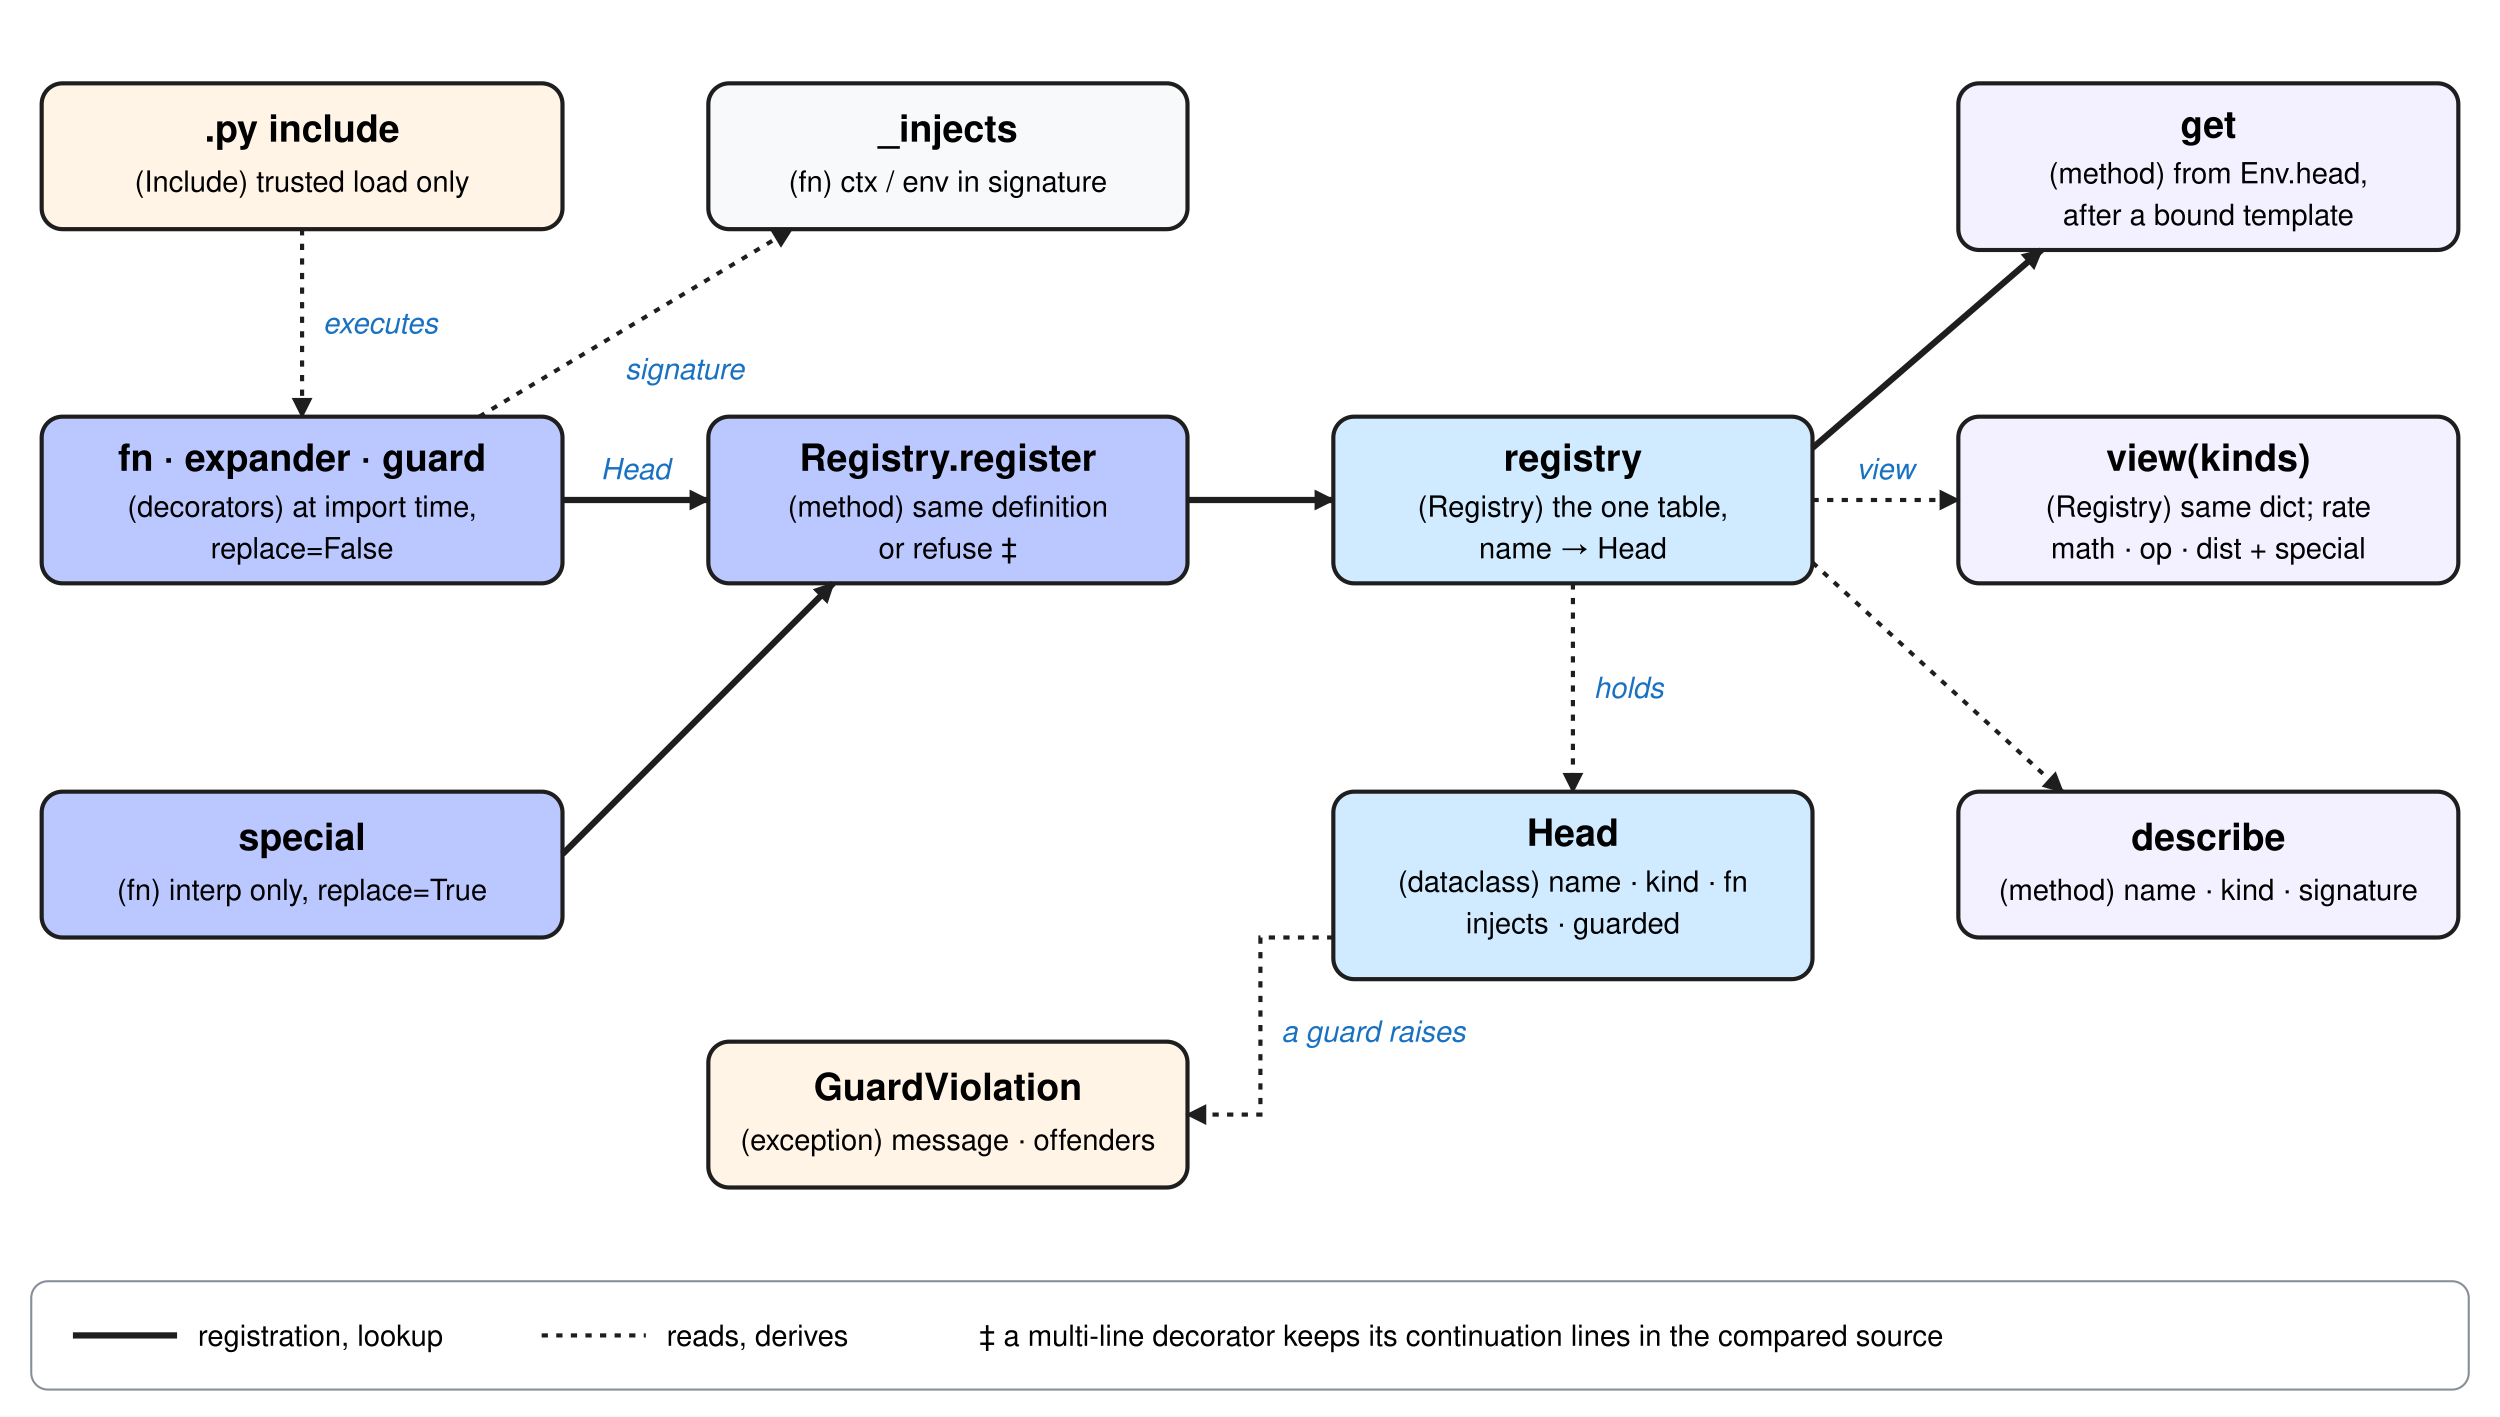
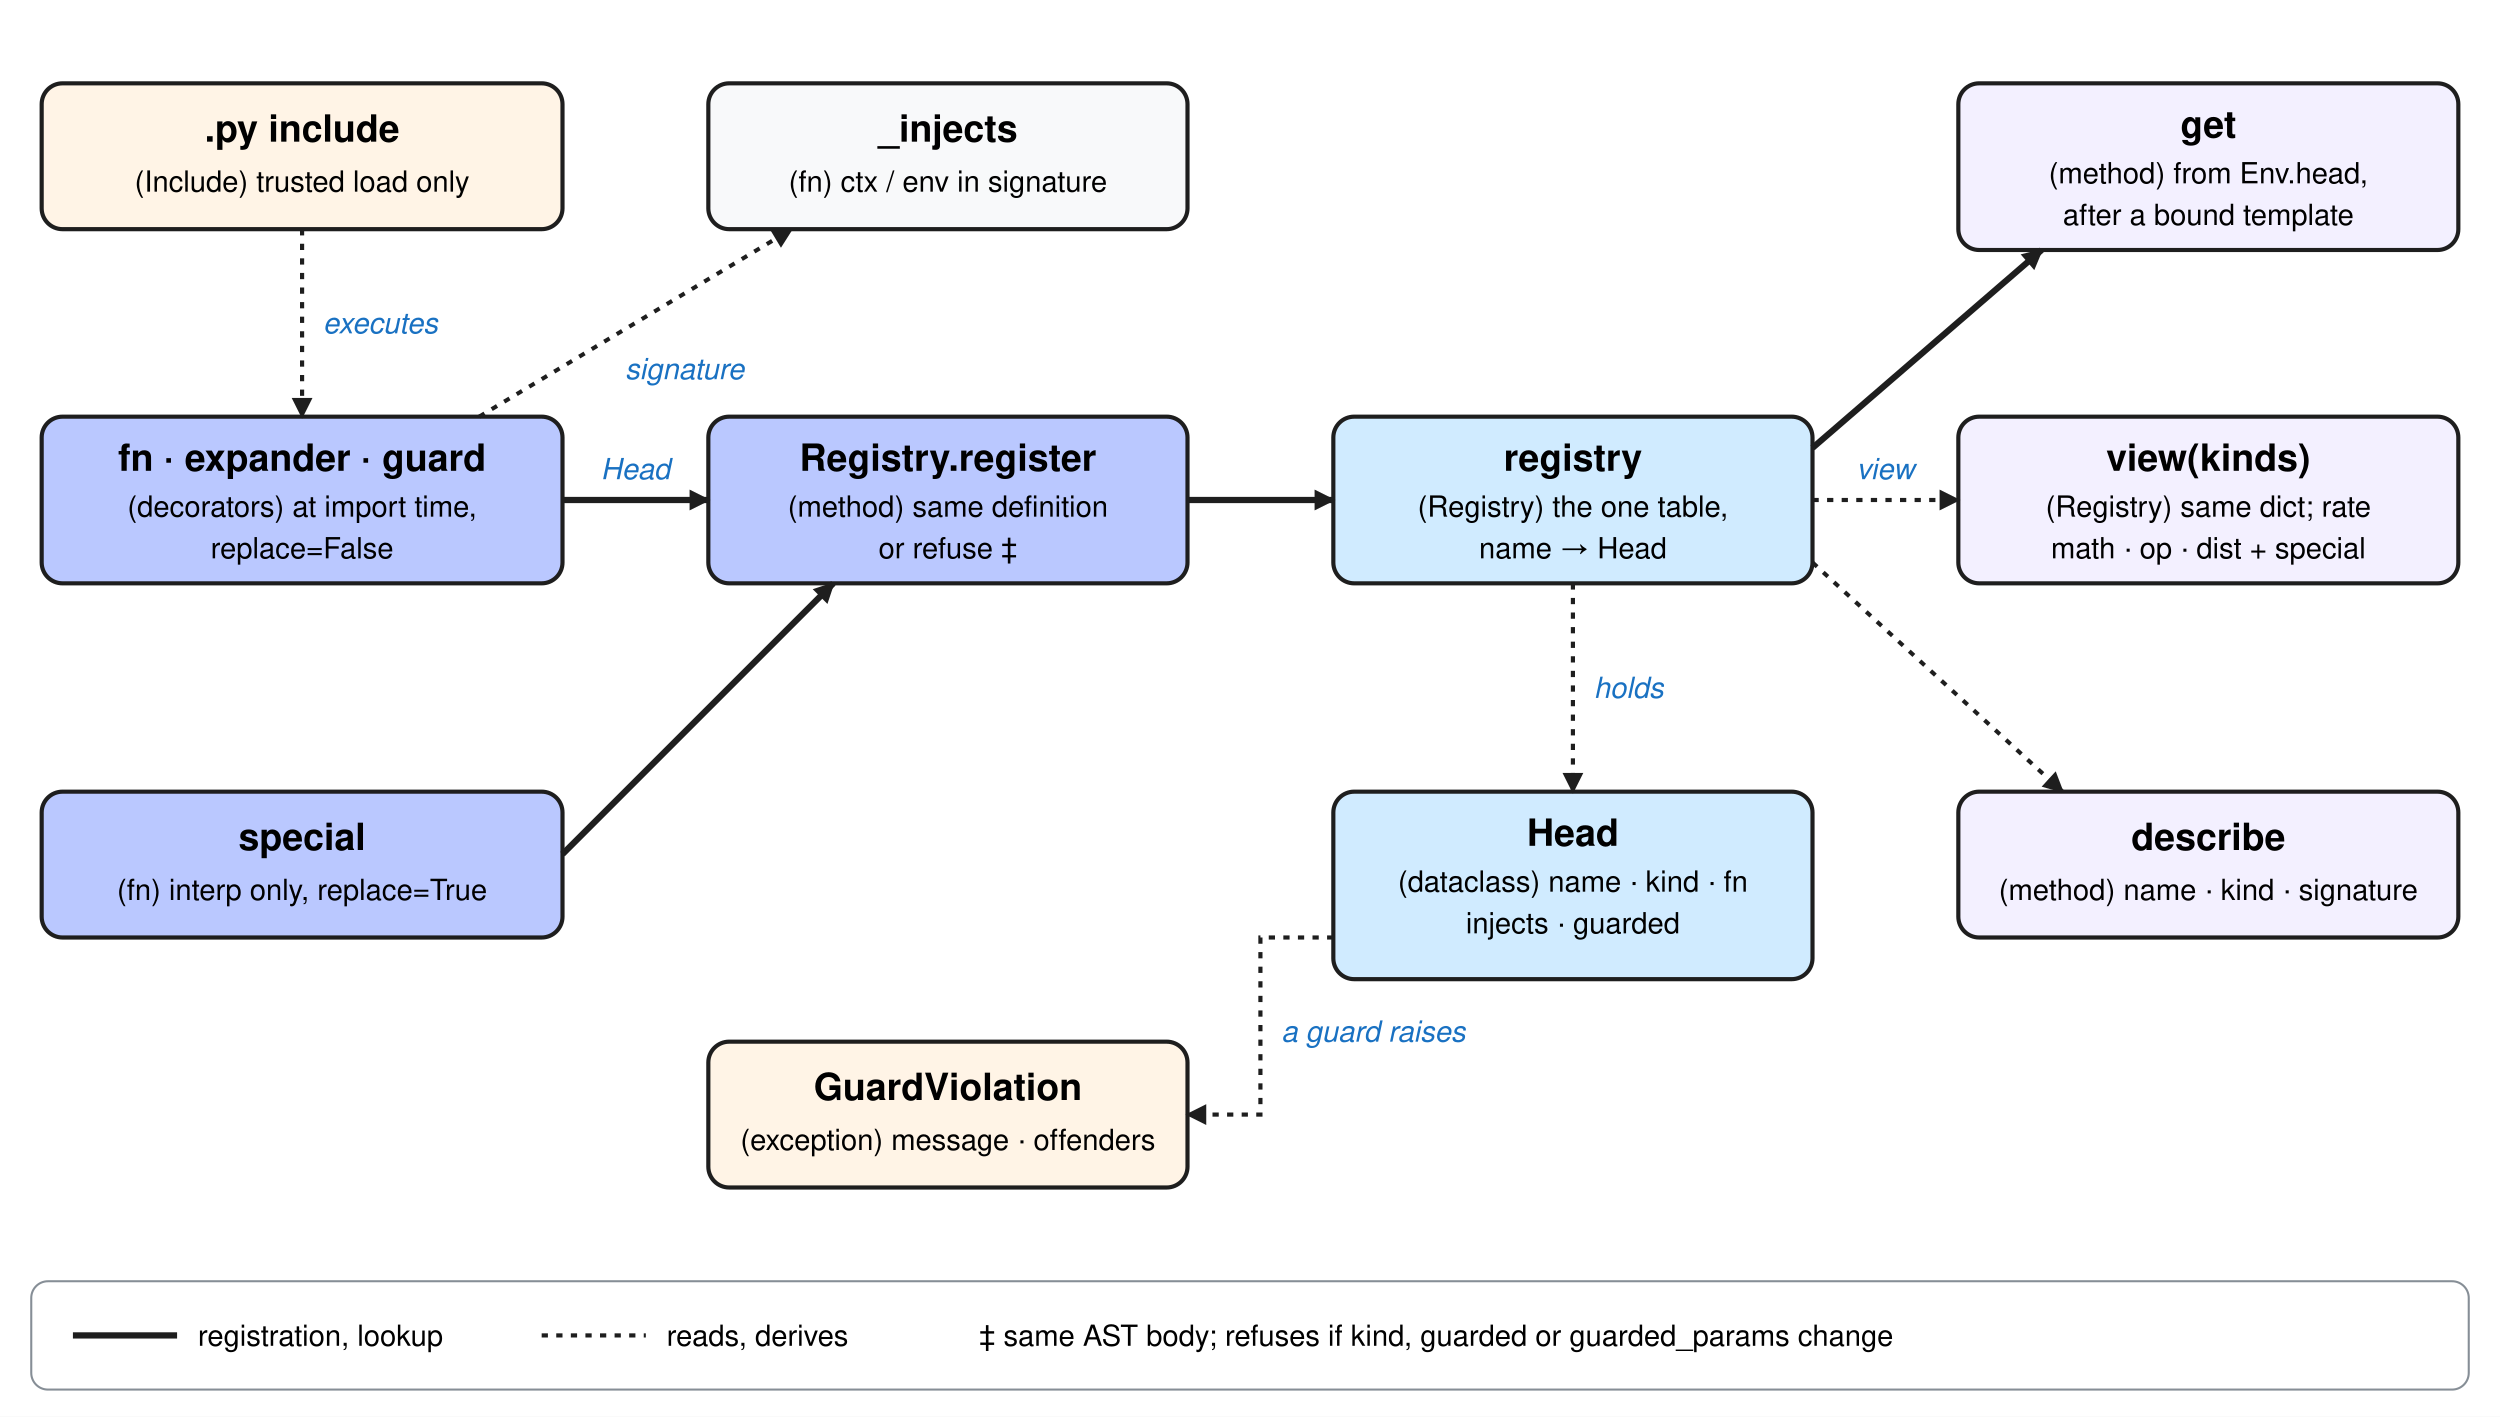
<svg xmlns="http://www.w3.org/2000/svg" width="2400" height="1360" viewBox="0 0 1200 680" font-family="Helvetica, Arial, sans-serif">
  <defs>
    <marker id="arrowhead" viewBox="0 0 10 10" refX="9" refY="5" markerUnits="userSpaceOnUse" markerWidth="10" markerHeight="10" orient="auto-start-reverse">
      <polygon id="arrowhead-shape" points="0,0 10,5 0,10" fill="#1e1e1e" />
    </marker>
  </defs>
  <rect id="bg" x="0" y="0" width="1200" height="680" fill="#ffffff" />
  <g id="n-inc">
    <rect id="n-inc-box" x="20" y="40" width="250" height="70" rx="10" fill="#fff4e6" stroke="#1e1e1e" stroke-width="2" />
    <text id="n-inc-name" x="145" y="68" font-size="18" font-weight="600" text-anchor="middle">.py include</text>
    <text id="n-inc-kind" x="145" y="92" font-size="14" text-anchor="middle">(Include) trusted load only</text>
  </g>
  <g id="n-dec">
    <rect id="n-dec-box" x="20" y="200" width="250" height="80" rx="10" fill="#bac8ff" stroke="#1e1e1e" stroke-width="2" />
    <text id="n-dec-name" x="145" y="226" font-size="18" font-weight="600" text-anchor="middle">fn · expander · guard</text>
    <text id="n-dec-kind" x="145" y="248" font-size="14" text-anchor="middle">(decorators) at import time,</text>
    <text id="n-dec-kind2" x="145" y="268" font-size="14" text-anchor="middle">replace=False</text>
  </g>
  <line id="e-inc-dec" x1="145" y1="110" x2="145" y2="200" stroke="#1e1e1e" stroke-width="2" stroke-dasharray="3 4" marker-end="url(#arrowhead)" />
  <text id="l-inc-dec" x="155" y="160" font-size="14" fill="#1971c2" font-style="italic">executes</text>
  <g id="n-spec">
    <rect id="n-spec-box" x="20" y="380" width="250" height="70" rx="10" fill="#bac8ff" stroke="#1e1e1e" stroke-width="2" />
    <text id="n-spec-name" x="145" y="408" font-size="18" font-weight="600" text-anchor="middle">special</text>
    <text id="n-spec-kind" x="145" y="432" font-size="14" text-anchor="middle">(fn) interp only, replace=True</text>
  </g>
  <g id="n-reg">
    <rect id="n-reg-box" x="340" y="200" width="230" height="80" rx="10" fill="#bac8ff" stroke="#1e1e1e" stroke-width="2" />
    <text id="n-reg-name" x="455" y="226" font-size="18" font-weight="600" text-anchor="middle">Registry.register</text>
    <text id="n-reg-kind" x="455" y="248" font-size="14" text-anchor="middle">(method) same definition</text>
    <text id="n-reg-kind2" x="455" y="268" font-size="14" text-anchor="middle">or refuse ‡</text>
  </g>
  <line id="e-dec-reg" x1="270" y1="240" x2="340" y2="240" stroke="#1e1e1e" stroke-width="3" marker-end="url(#arrowhead)" />
  <text id="l-dec-reg" x="305" y="230" font-size="14" fill="#1971c2" font-style="italic" text-anchor="middle">Head</text>
  <line id="e-spec-reg" x1="270" y1="410" x2="400" y2="280" stroke="#1e1e1e" stroke-width="3" marker-end="url(#arrowhead)" />
  <g id="n-inj">
    <rect id="n-inj-box" x="340" y="40" width="230" height="70" rx="10" fill="#f8f9fa" stroke="#1e1e1e" stroke-width="2" />
    <text id="n-inj-name" x="455" y="68" font-size="18" font-weight="600" text-anchor="middle">_injects</text>
    <text id="n-inj-kind" x="455" y="92" font-size="14" text-anchor="middle">(fn) ctx / env in signature</text>
  </g>
  <line id="e-dec-inj" x1="230" y1="200" x2="380" y2="110" stroke="#1e1e1e" stroke-width="2" stroke-dasharray="3 4" marker-end="url(#arrowhead)" />
  <text id="l-dec-inj" x="300" y="182" font-size="14" fill="#1971c2" font-style="italic">signature</text>
  <g id="n-tab">
    <rect id="n-tab-box" x="640" y="200" width="230" height="80" rx="10" fill="#d0ebff" stroke="#1e1e1e" stroke-width="2" />
    <text id="n-tab-name" x="755" y="226" font-size="18" font-weight="600" text-anchor="middle">registry</text>
    <text id="n-tab-kind" x="755" y="248" font-size="14" text-anchor="middle">(Registry) the one table,</text>
    <text id="n-tab-kind2" x="755" y="268" font-size="14" text-anchor="middle">name → Head</text>
  </g>
  <line id="e-reg-tab" x1="570" y1="240" x2="640" y2="240" stroke="#1e1e1e" stroke-width="3" marker-end="url(#arrowhead)" />
  <g id="n-head">
    <rect id="n-head-box" x="640" y="380" width="230" height="90" rx="10" fill="#d0ebff" stroke="#1e1e1e" stroke-width="2" />
    <text id="n-head-name" x="755" y="406" font-size="18" font-weight="600" text-anchor="middle">Head</text>
    <text id="n-head-kind" x="755" y="428" font-size="14" text-anchor="middle">(dataclass) name · kind · fn</text>
    <text id="n-head-kind2" x="755" y="448" font-size="14" text-anchor="middle">injects · guarded</text>
  </g>
  <line id="e-tab-head" x1="755" y1="280" x2="755" y2="380" stroke="#1e1e1e" stroke-width="2" stroke-dasharray="3 4" marker-end="url(#arrowhead)" />
  <text id="l-tab-head" x="765" y="335" font-size="14" fill="#1971c2" font-style="italic">holds</text>
  <g id="n-get">
    <rect id="n-get-box" x="940" y="40" width="240" height="80" rx="10" fill="#f3f0ff" stroke="#1e1e1e" stroke-width="2" />
    <text id="n-get-name" x="1060" y="66" font-size="18" font-weight="600" text-anchor="middle">get</text>
    <text id="n-get-kind" x="1060" y="88" font-size="14" text-anchor="middle">(method) from Env.head,</text>
    <text id="n-get-kind2" x="1060" y="108" font-size="14" text-anchor="middle">after a bound template</text>
  </g>
  <line id="e-tab-get" x1="870" y1="215" x2="980" y2="120" stroke="#1e1e1e" stroke-width="3" marker-end="url(#arrowhead)" />
  <g id="n-view">
    <rect id="n-view-box" x="940" y="200" width="240" height="80" rx="10" fill="#f3f0ff" stroke="#1e1e1e" stroke-width="2" />
    <text id="n-view-name" x="1060" y="226" font-size="18" font-weight="600" text-anchor="middle">view(kinds)</text>
    <text id="n-view-kind" x="1060" y="248" font-size="14" text-anchor="middle">(Registry) same dict; rate</text>
    <text id="n-view-kind2" x="1060" y="268" font-size="14" text-anchor="middle">math · op · dist + special</text>
  </g>
  <line id="e-tab-view" x1="870" y1="240" x2="940" y2="240" stroke="#1e1e1e" stroke-width="2" stroke-dasharray="3 4" marker-end="url(#arrowhead)" />
  <text id="l-tab-view" x="905" y="230" font-size="14" fill="#1971c2" font-style="italic" text-anchor="middle">view</text>
  <g id="n-desc">
    <rect id="n-desc-box" x="940" y="380" width="240" height="70" rx="10" fill="#f3f0ff" stroke="#1e1e1e" stroke-width="2" />
    <text id="n-desc-name" x="1060" y="408" font-size="18" font-weight="600" text-anchor="middle">describe</text>
    <text id="n-desc-kind" x="1060" y="432" font-size="14" text-anchor="middle">(method) name · kind · signature</text>
  </g>
  <line id="e-tab-desc" x1="870" y1="270" x2="990" y2="380" stroke="#1e1e1e" stroke-width="2" stroke-dasharray="3 4" marker-end="url(#arrowhead)" />
  <g id="n-gv">
    <rect id="n-gv-box" x="340" y="500" width="230" height="70" rx="10" fill="#fff4e6" stroke="#1e1e1e" stroke-width="2" />
    <text id="n-gv-name" x="455" y="528" font-size="18" font-weight="600" text-anchor="middle">GuardViolation</text>
    <text id="n-gv-kind" x="455" y="552" font-size="14" text-anchor="middle">(exception) message · offenders</text>
  </g>
  <polyline id="e-head-gv" points="640,450 605,450 605,535 570,535" fill="none" stroke="#1e1e1e" stroke-width="2" stroke-dasharray="3 4" marker-end="url(#arrowhead)" />
  <text id="l-head-gv" x="615" y="500" font-size="14" fill="#1971c2" font-style="italic">a guard raises</text>
  <g id="legend">
    <rect id="legend-box" x="15" y="615" width="1170" height="52" rx="8" fill="#ffffff" stroke="#868e96" stroke-width="1" />
    <line id="legend-solid" x1="35" y1="641" x2="85" y2="641" stroke="#1e1e1e" stroke-width="3" />
    <text id="legend-solid-text" x="95" y="646" font-size="14">registration, lookup</text>
    <line id="legend-dotted" x1="260" y1="641" x2="310" y2="641" stroke="#1e1e1e" stroke-width="2" stroke-dasharray="3 4" />
    <text id="legend-dotted-text" x="320" y="646" font-size="14">reads, derives</text>
-     <text id="legend-dagger" x="470" y="646" font-size="14">‡ a multi-line decorator keeps its continuation lines in the compared source</text>
+     <text id="legend-dagger" x="470" y="646" font-size="14">‡ same AST body; refuses if kind, guarded or guarded_params change</text>
  </g>
</svg>
